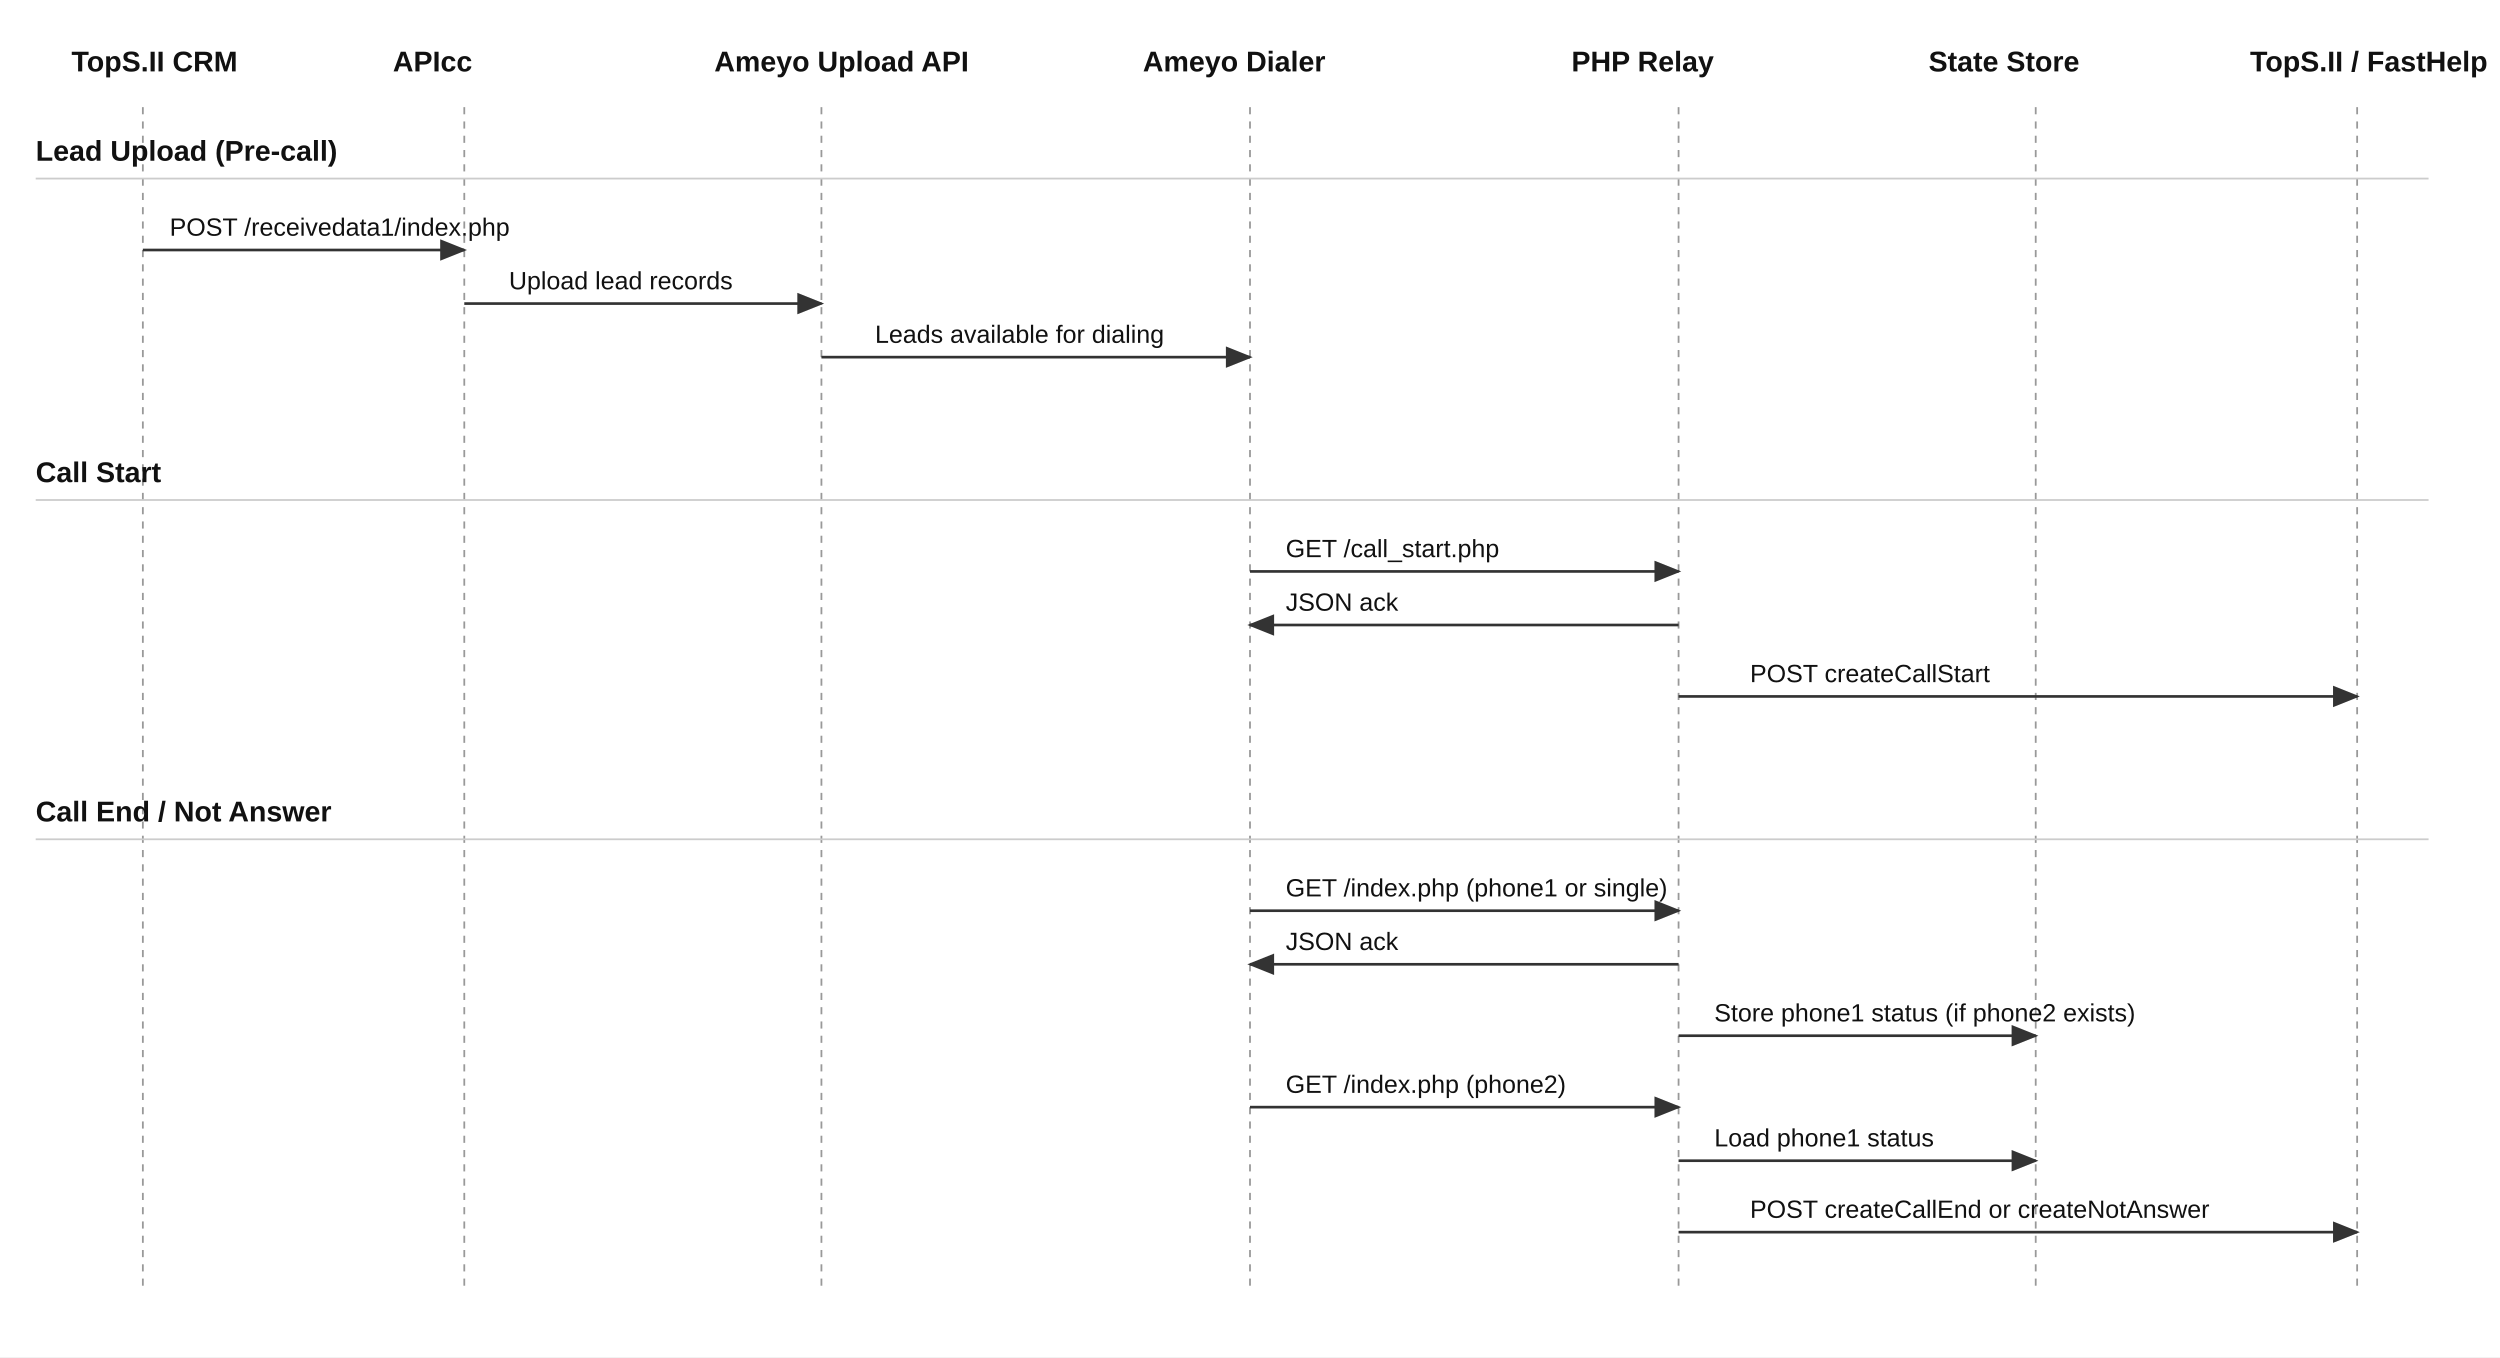
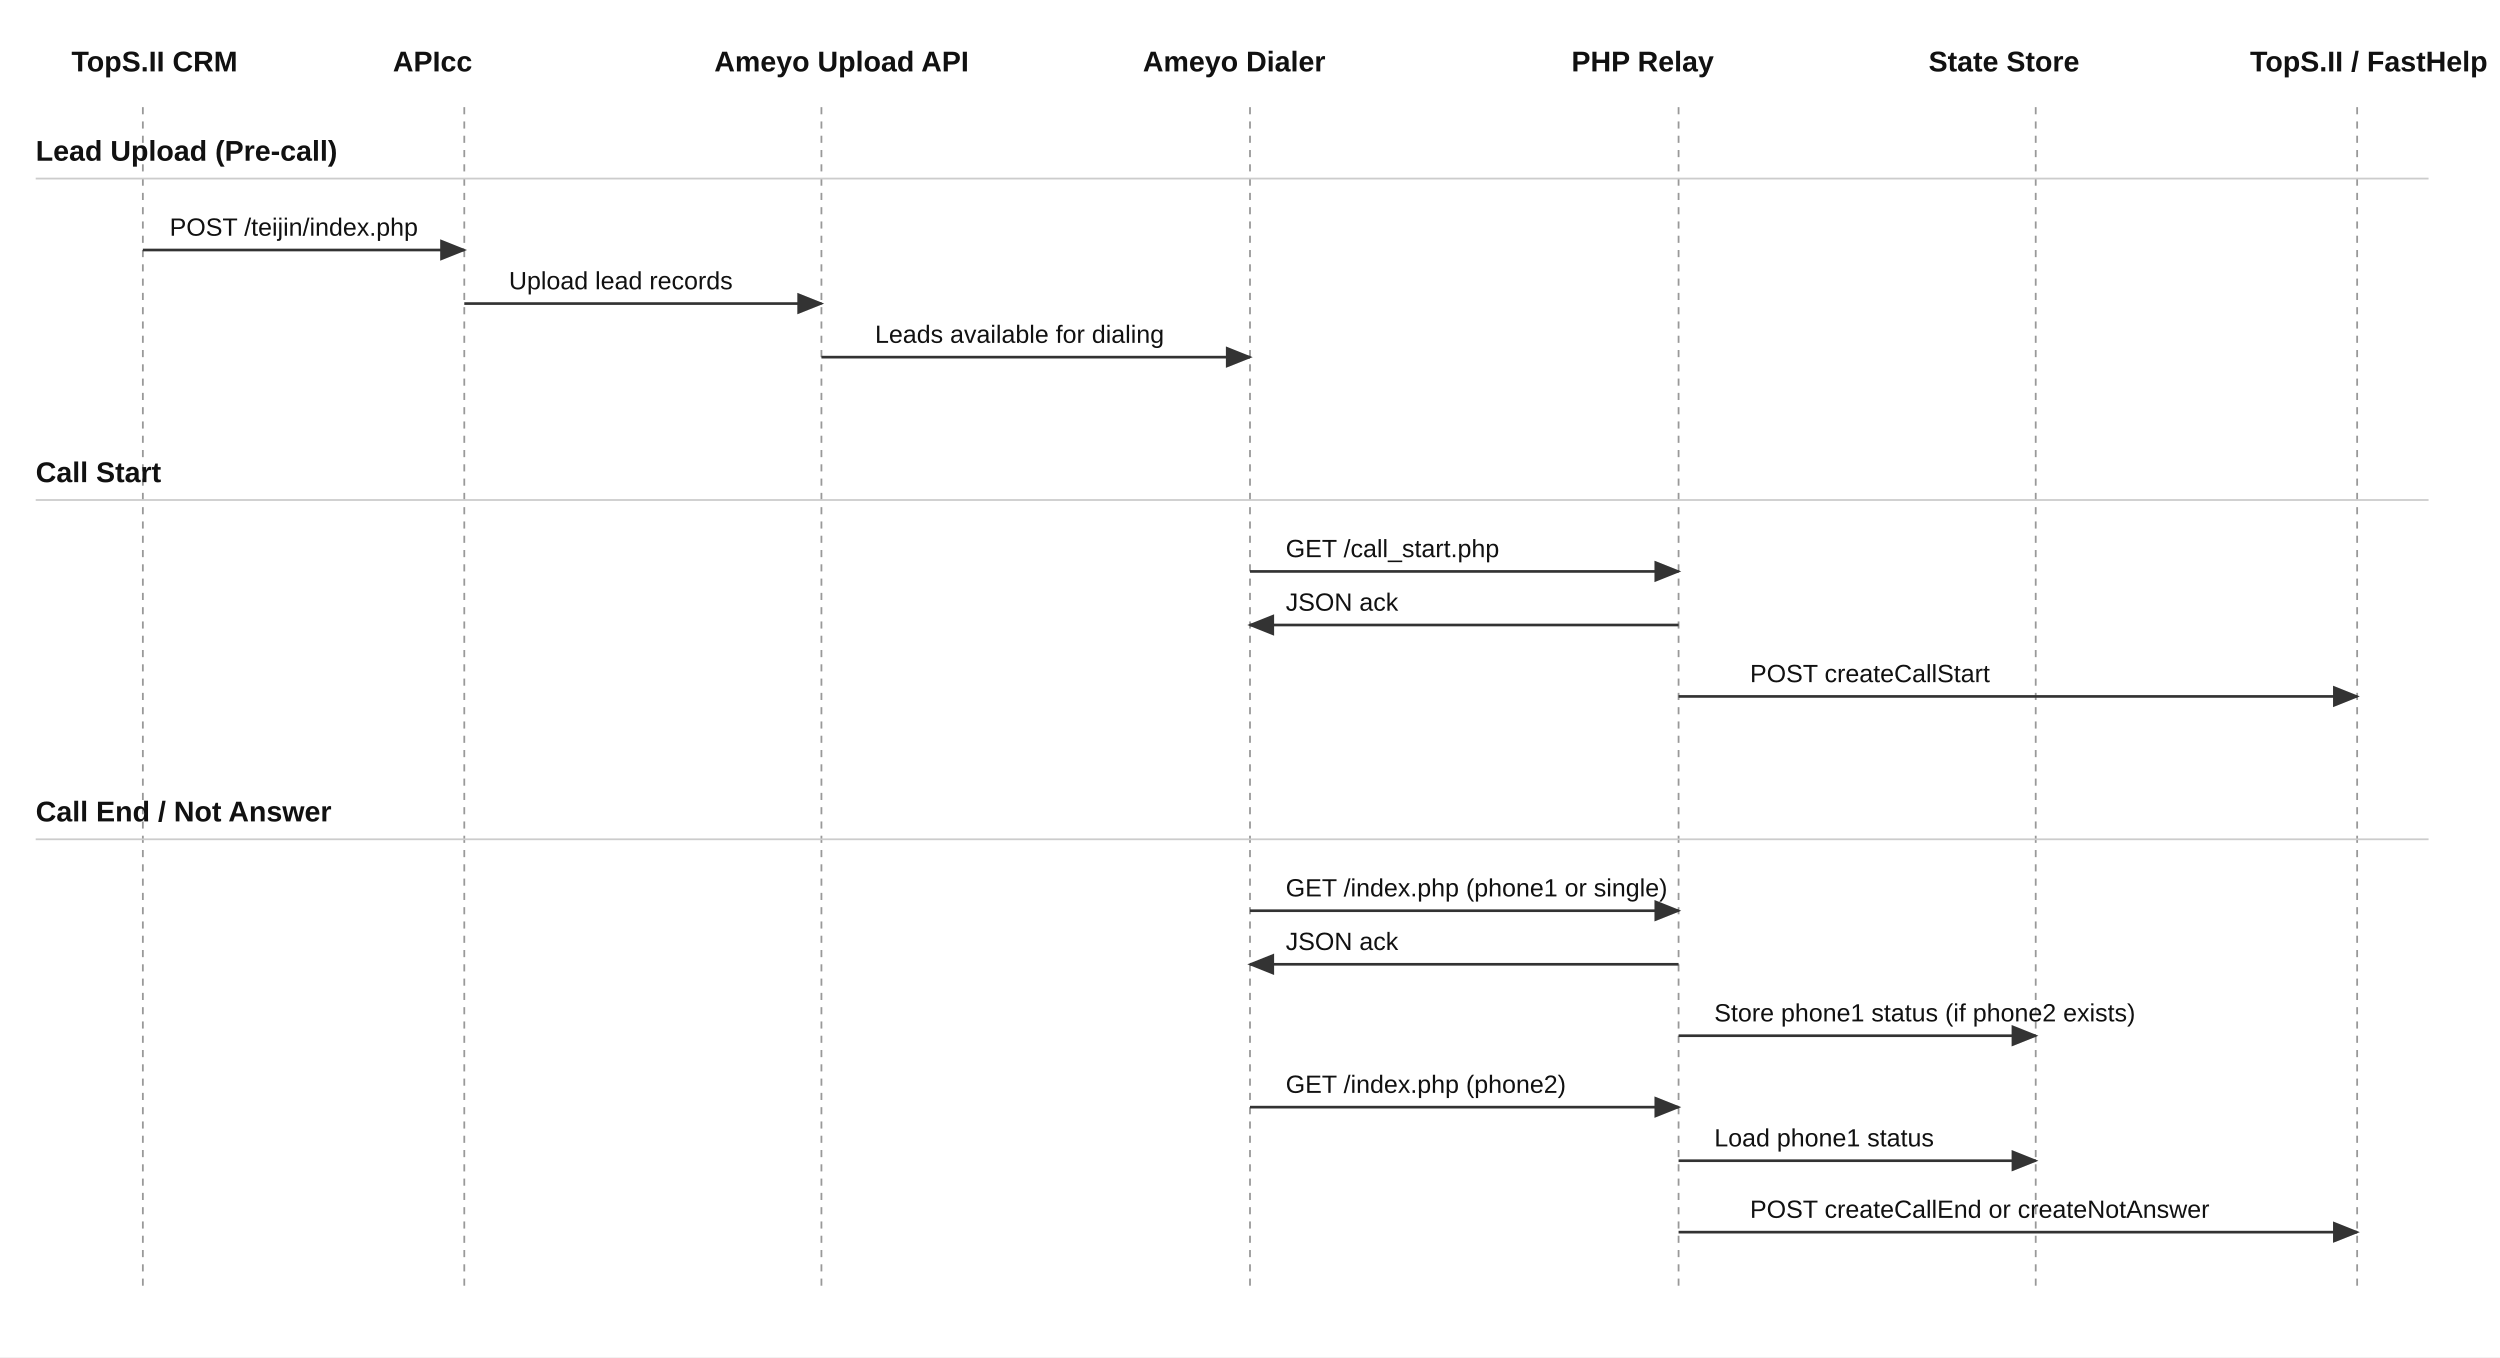
<svg xmlns="http://www.w3.org/2000/svg" width="1400" height="760" viewBox="0 0 1400 760">
  <defs>
    <marker id="arrow" markerWidth="10" markerHeight="8" refX="9" refY="4" orient="auto" markerUnits="strokeWidth">
      <path d="M0,0 L10,4 L0,8 Z" fill="#333333" />
    </marker>
    <style>
      .label { font: 14px Arial, sans-serif; fill: #111111; }
      .title { font: 16px Arial, sans-serif; font-weight: bold; fill: #111111; }
      .lifeline { stroke: #999999; stroke-width: 1; stroke-dasharray: 4 4; }
      .line { stroke: #333333; stroke-width: 1.5; }
      .section { stroke: #cccccc; stroke-width: 1; }
      .note { font: 12px Arial, sans-serif; fill: #333333; }
    </style>
  </defs>
  <rect x="0" y="0" width="1400" height="760" fill="#ffffff" />
  <text class="title" x="40" y="40">TopS.II CRM</text>
  <text class="title" x="220" y="40">APIcc</text>
  <text class="title" x="400" y="40">Ameyo Upload API</text>
  <text class="title" x="640" y="40">Ameyo Dialer</text>
  <text class="title" x="880" y="40">PHP Relay</text>
  <text class="title" x="1080" y="40">State Store</text>
  <text class="title" x="1260" y="40">TopS.II / FastHelp</text>
  <line class="lifeline" x1="80" y1="60" x2="80" y2="720" />
  <line class="lifeline" x1="260" y1="60" x2="260" y2="720" />
  <line class="lifeline" x1="460" y1="60" x2="460" y2="720" />
  <line class="lifeline" x1="700" y1="60" x2="700" y2="720" />
  <line class="lifeline" x1="940" y1="60" x2="940" y2="720" />
  <line class="lifeline" x1="1140" y1="60" x2="1140" y2="720" />
  <line class="lifeline" x1="1320" y1="60" x2="1320" y2="720" />
  <text class="title" x="20" y="90">Lead Upload (Pre-call)</text>
  <line class="section" x1="20" y1="100" x2="1360" y2="100" />
  <line class="line" x1="80" y1="140" x2="260" y2="140" marker-end="url(#arrow)" />
-   <text class="label" x="95" y="132">POST /receivedata1/index.php</text>
+   <text class="label" x="95" y="132">POST /teijin/index.php</text>
  <line class="line" x1="260" y1="170" x2="460" y2="170" marker-end="url(#arrow)" />
  <text class="label" x="285" y="162">Upload lead records</text>
  <line class="line" x1="460" y1="200" x2="700" y2="200" marker-end="url(#arrow)" />
  <text class="label" x="490" y="192">Leads available for dialing</text>
  <text class="title" x="20" y="270">Call Start</text>
  <line class="section" x1="20" y1="280" x2="1360" y2="280" />
  <line class="line" x1="700" y1="320" x2="940" y2="320" marker-end="url(#arrow)" />
  <text class="label" x="720" y="312">GET /call_start.php</text>
  <line class="line" x1="940" y1="350" x2="700" y2="350" marker-end="url(#arrow)" />
  <text class="label" x="720" y="342">JSON ack</text>
  <line class="line" x1="940" y1="390" x2="1320" y2="390" marker-end="url(#arrow)" />
  <text class="label" x="980" y="382">POST createCallStart</text>
  <text class="title" x="20" y="460">Call End / Not Answer</text>
  <line class="section" x1="20" y1="470" x2="1360" y2="470" />
  <line class="line" x1="700" y1="510" x2="940" y2="510" marker-end="url(#arrow)" />
  <text class="label" x="720" y="502">GET /index.php (phone1 or single)</text>
  <line class="line" x1="940" y1="540" x2="700" y2="540" marker-end="url(#arrow)" />
  <text class="label" x="720" y="532">JSON ack</text>
  <line class="line" x1="940" y1="580" x2="1140" y2="580" marker-end="url(#arrow)" />
  <text class="label" x="960" y="572">Store phone1 status (if phone2 exists)</text>
  <line class="line" x1="700" y1="620" x2="940" y2="620" marker-end="url(#arrow)" />
  <text class="label" x="720" y="612">GET /index.php (phone2)</text>
  <line class="line" x1="940" y1="650" x2="1140" y2="650" marker-end="url(#arrow)" />
  <text class="label" x="960" y="642">Load phone1 status</text>
  <line class="line" x1="940" y1="690" x2="1320" y2="690" marker-end="url(#arrow)" />
  <text class="label" x="980" y="682">POST createCallEnd or createNotAnswer</text>
</svg>
